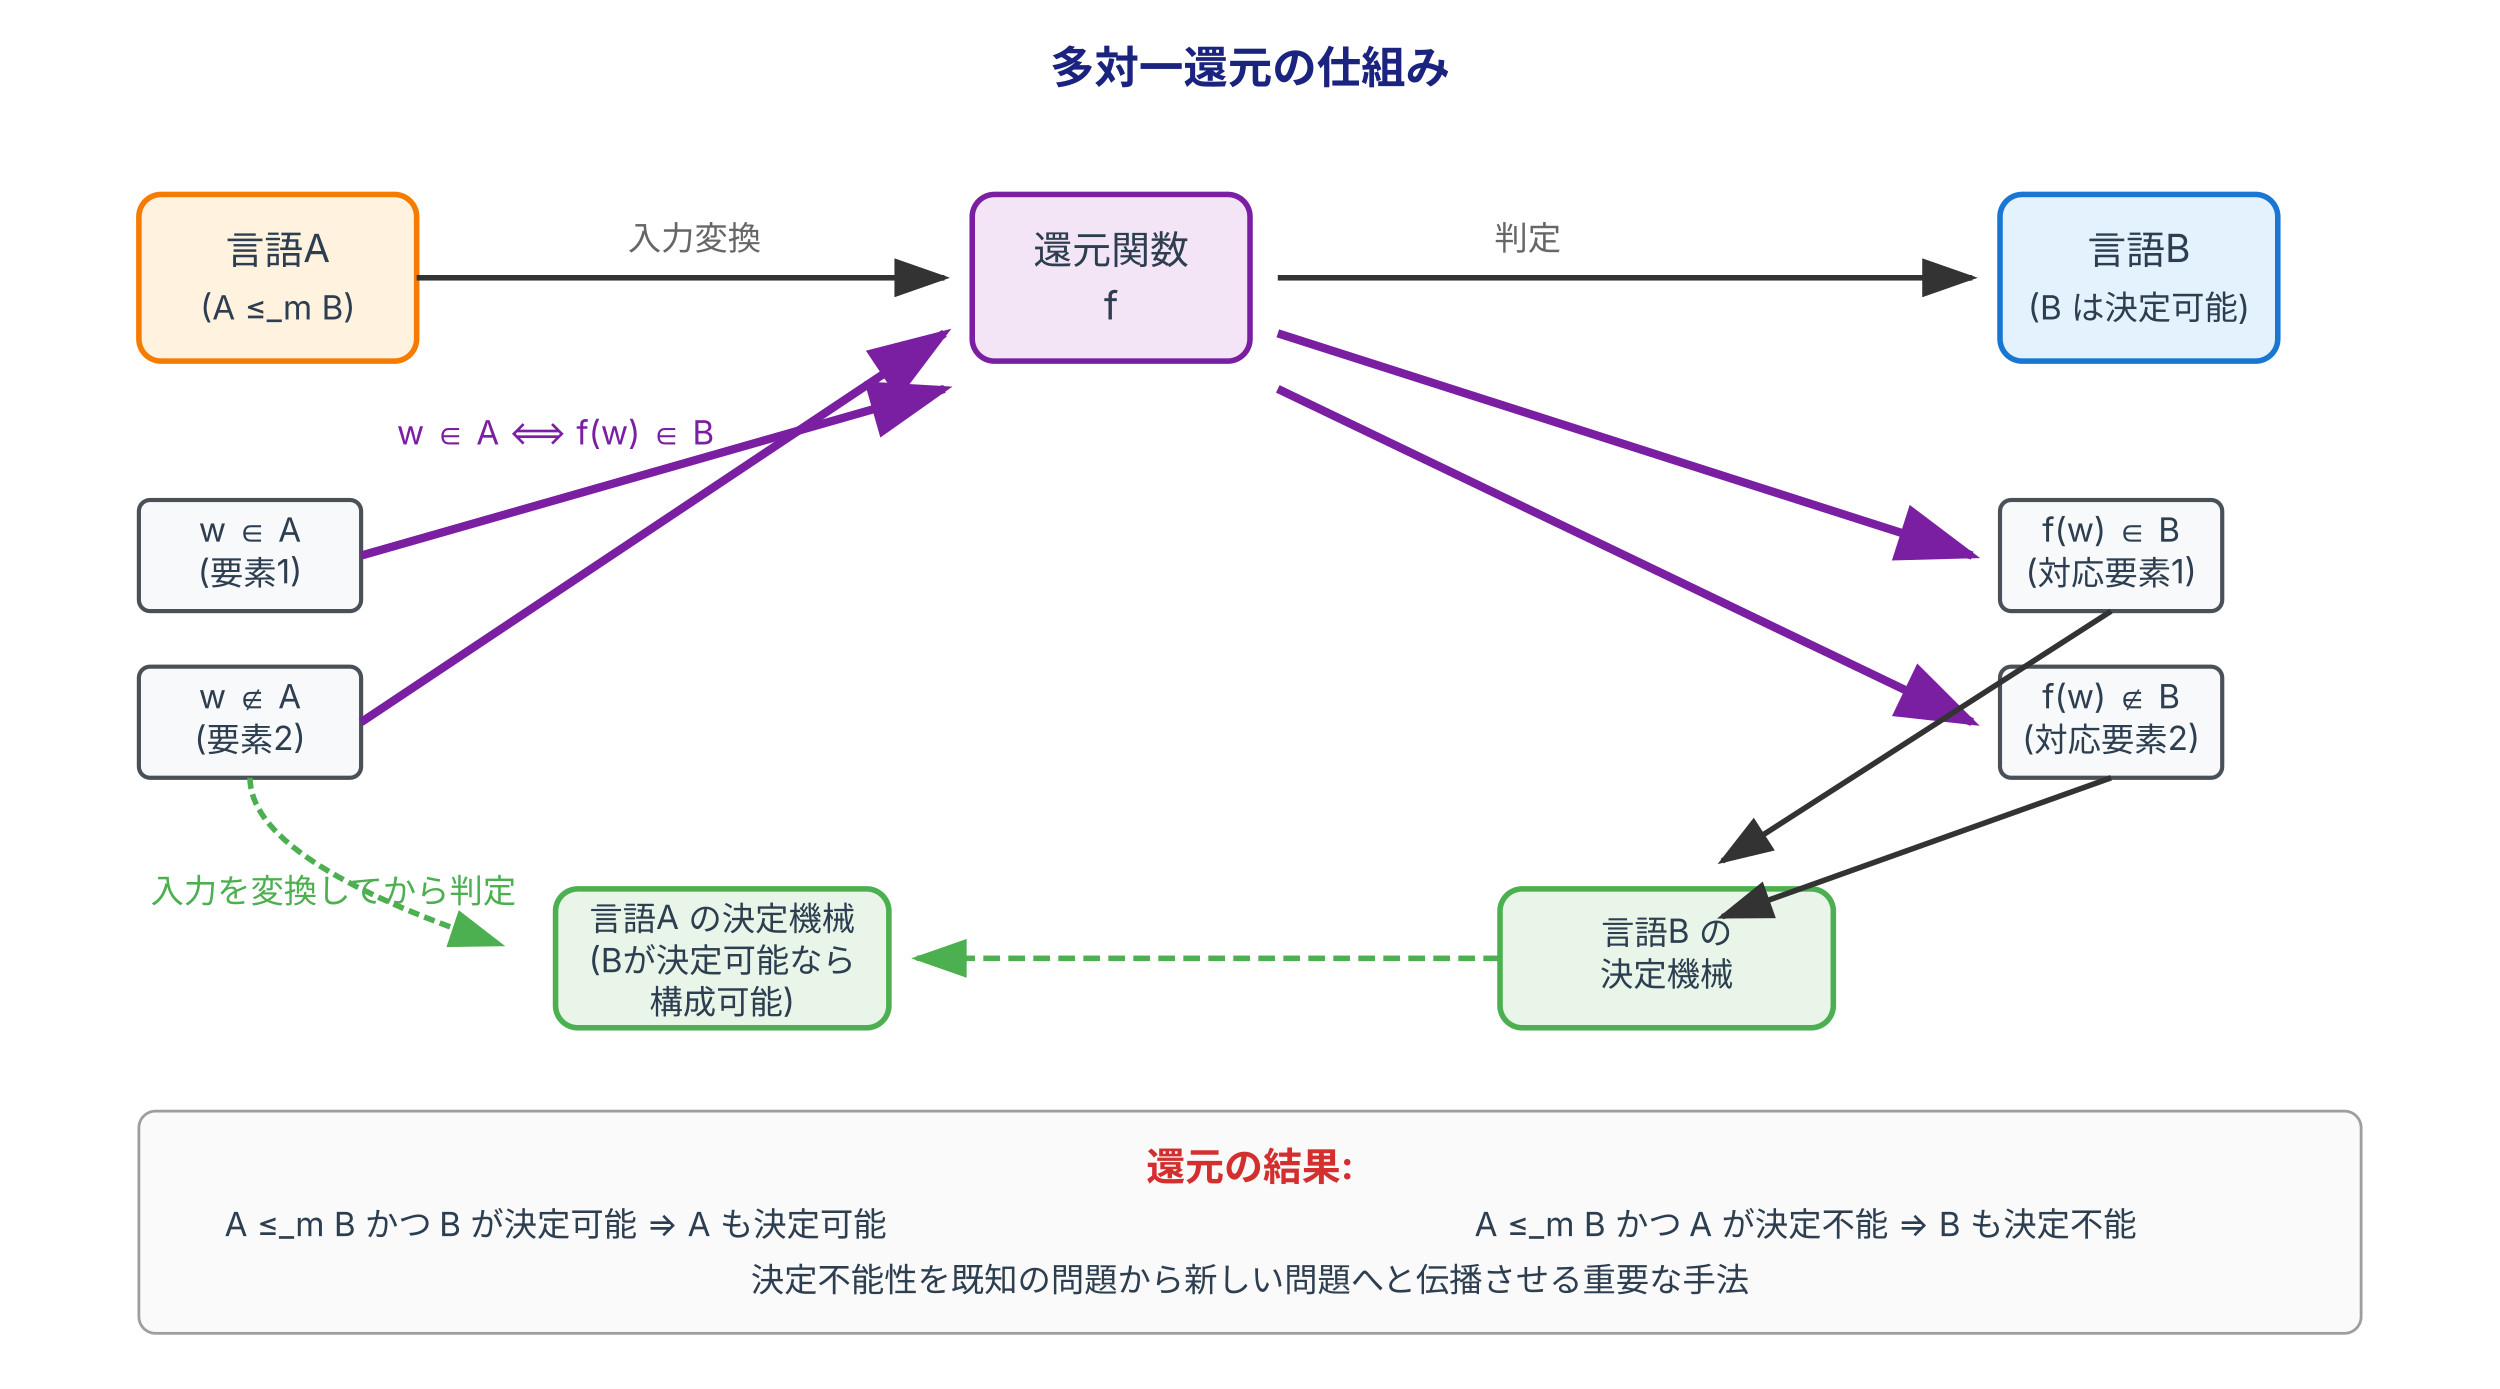
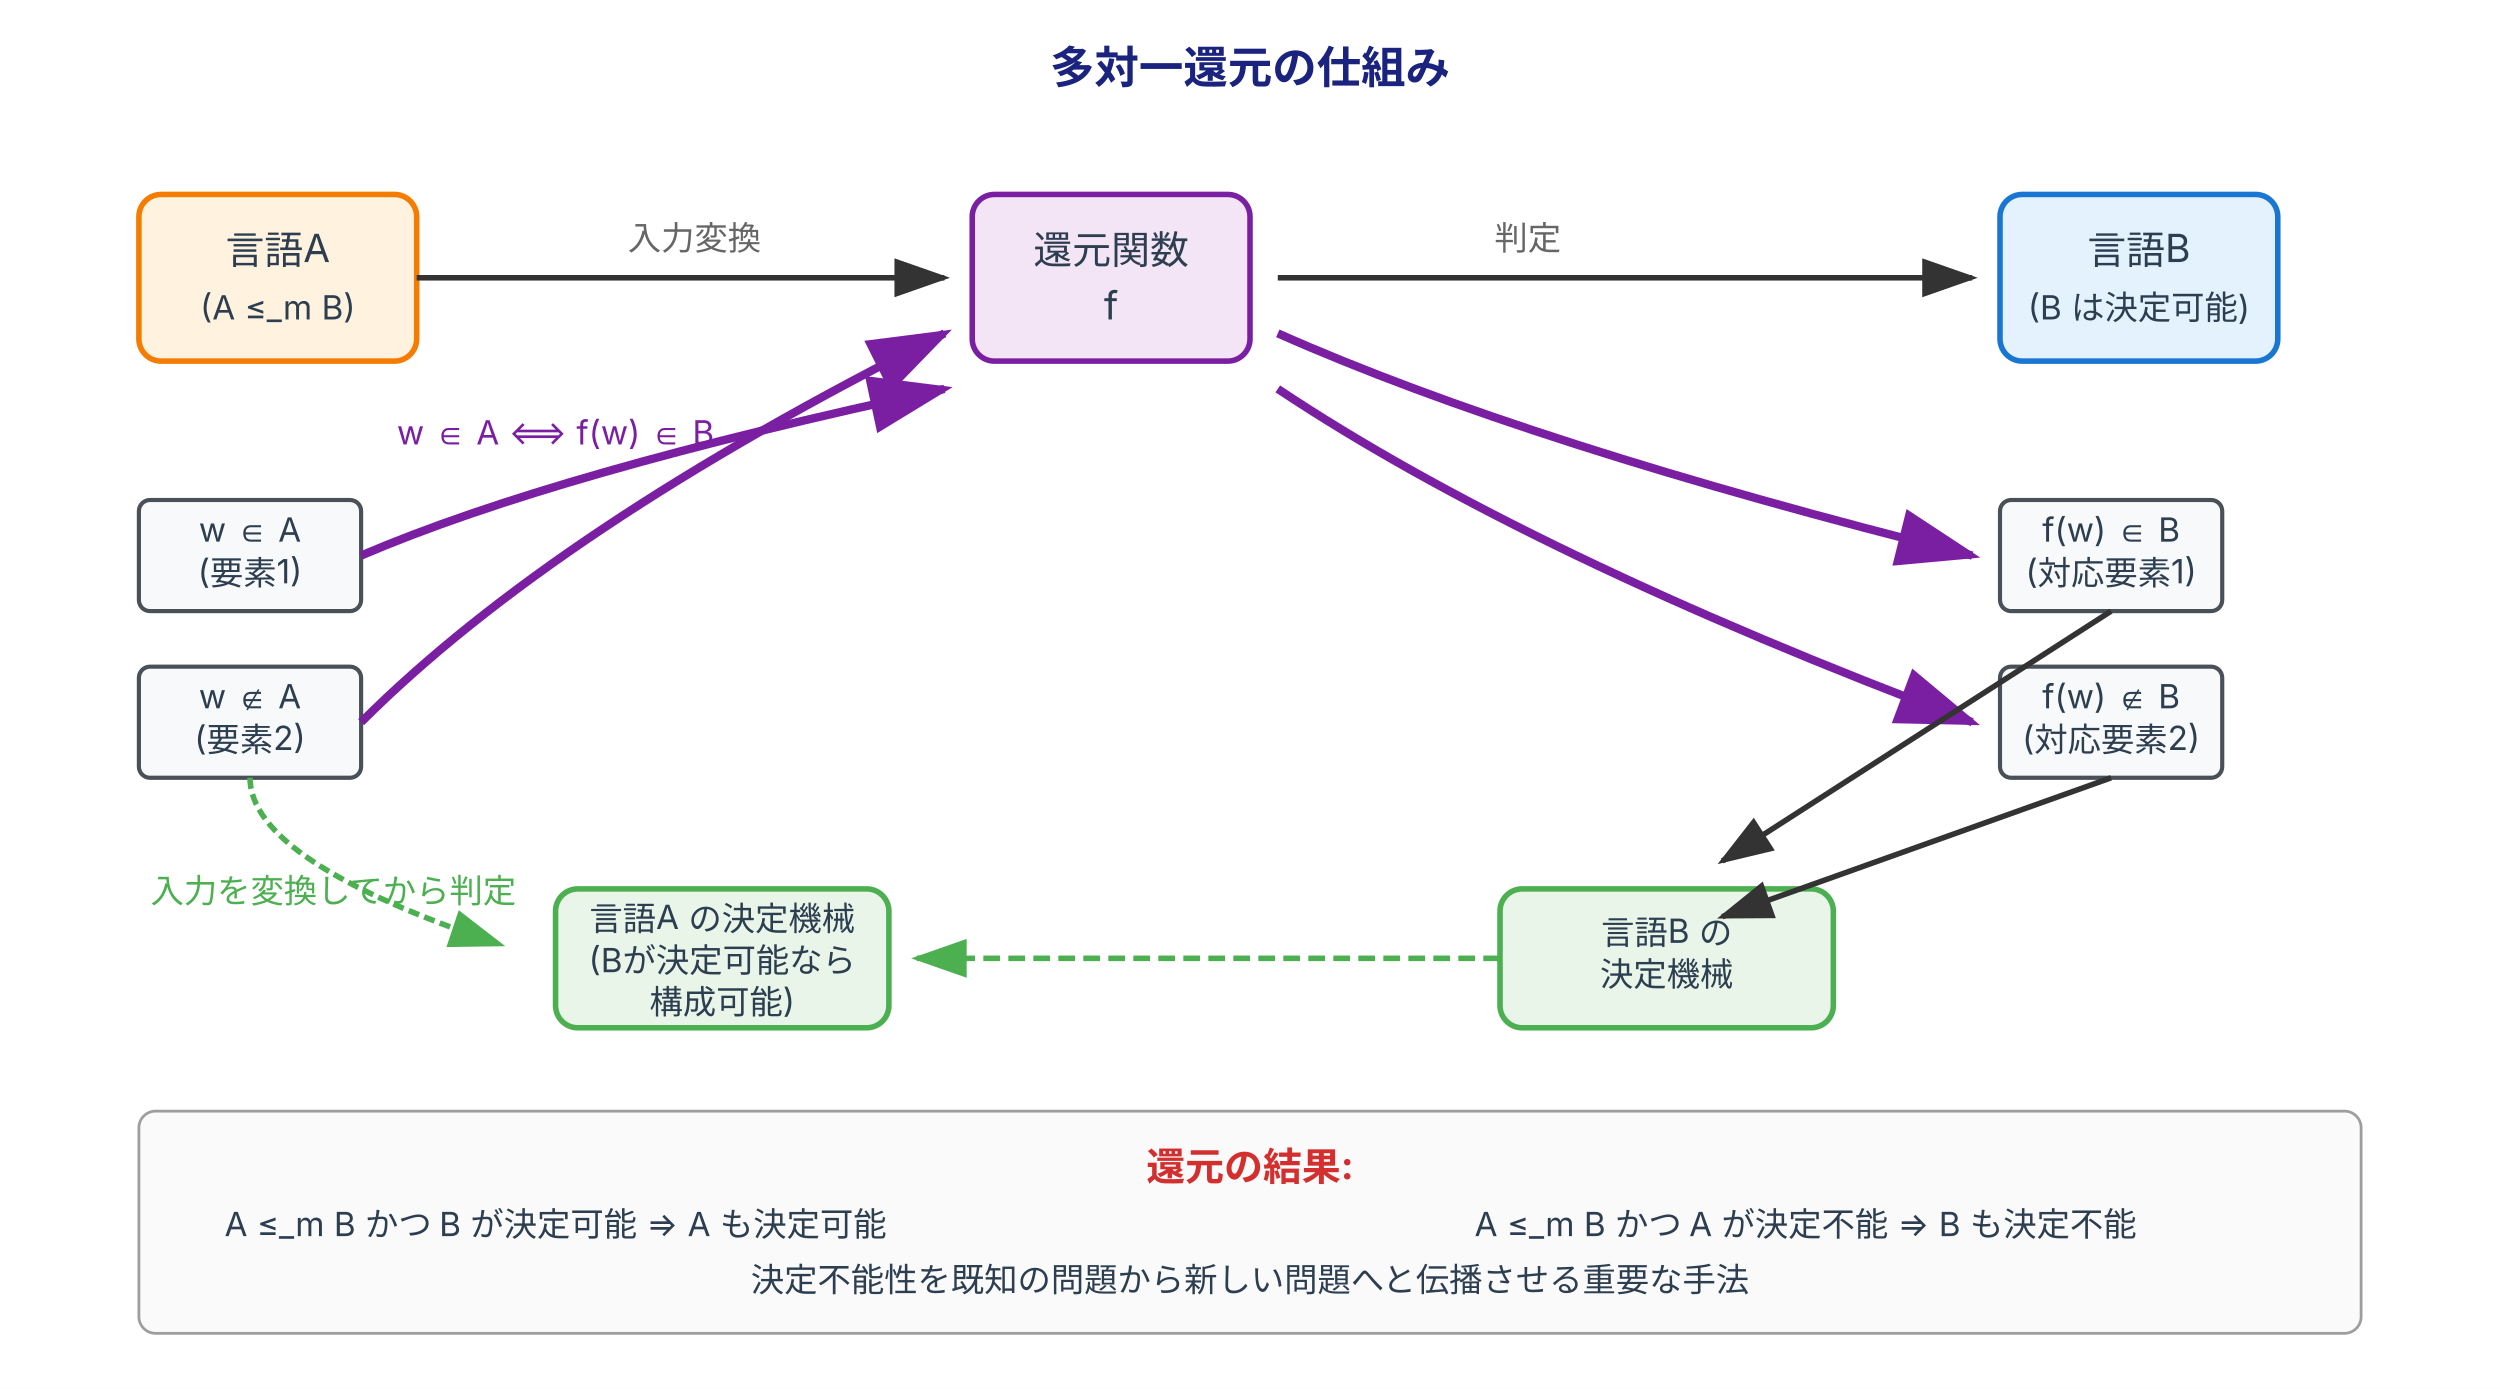
<svg xmlns="http://www.w3.org/2000/svg" width="900" height="500" viewBox="0 0 900 500" role="img" aria-labelledby="title" aria-describedby="desc">
  <defs>
    <style>
      .diagram-text { font-family: 'Inter', 'Helvetica', sans-serif; font-size: 14px; fill: #2c3e50; text-anchor: middle; }
      .small-text { font-size: 12px; }
      .large-text { font-size: 16px; font-weight: bold; }
      .language-box { fill: #fff3e0; stroke: #f57c00; stroke-width: 2; rx: 8; }
      .language-b-box { fill: #e3f2fd; stroke: #1976d2; stroke-width: 2; rx: 8; }
      .function-box { fill: #f3e5f5; stroke: #7b1fa2; stroke-width: 2; rx: 8; }
      .element-box { fill: #f8f9fa; stroke: #495057; stroke-width: 1.5; rx: 4; }
      .decider-box { fill: #e8f5e8; stroke: #4caf50; stroke-width: 2; rx: 8; }
      .note-box { fill: #fafafa; stroke: #9e9e9e; stroke-width: 1; rx: 6; }
      .arrow { stroke: #333; stroke-width: 2; fill: none; marker-end: url(#arrowhead); }
      .reduction-arrow { stroke: #7b1fa2; stroke-width: 3; fill: none; marker-end: url(#purple-arrow); }
      .construction-arrow { stroke: #4caf50; stroke-width: 2; stroke-dasharray: 6,3; fill: none; marker-end: url(#green-arrow); }
    </style>
    <marker id="arrowhead" markerWidth="10" markerHeight="7" refX="9" refY="3.5" orient="auto">
      <polygon points="0 0, 10 3.5, 0 7" fill="#333" />
    </marker>
    <marker id="purple-arrow" markerWidth="10" markerHeight="7" refX="9" refY="3.5" orient="auto">
      <polygon points="0 0, 10 3.5, 0 7" fill="#7b1fa2" />
    </marker>
    <marker id="green-arrow" markerWidth="10" markerHeight="7" refX="9" refY="3.5" orient="auto">
      <polygon points="0 0, 10 3.5, 0 7" fill="#4caf50" />
    </marker>
  </defs>
  <rect width="900" height="500" fill="#ffffff" />
  <text x="450" y="30" class="diagram-text large-text" style="fill: #1a237e;">多対一還元の仕組み</text>
  <rect x="50" y="70" width="100" height="60" class="language-box" />
  <text x="100" y="95" class="diagram-text">言語A</text>
  <text x="100" y="115" class="diagram-text small-text">(A ≤_m B)</text>
  <rect x="720" y="70" width="100" height="60" class="language-b-box" />
  <text x="770" y="95" class="diagram-text">言語B</text>
  <text x="770" y="115" class="diagram-text small-text">(B は決定可能)</text>
  <rect x="350" y="70" width="100" height="60" class="function-box" />
  <text x="400" y="95" class="diagram-text">還元関数</text>
  <text x="400" y="115" class="diagram-text">f</text>
  <rect x="50" y="180" width="80" height="40" class="element-box" />
  <text x="90" y="195" class="diagram-text small-text">w ∈ A</text>
  <text x="90" y="210" class="diagram-text small-text">(要素1)</text>
  <rect x="50" y="240" width="80" height="40" class="element-box" />
  <text x="90" y="255" class="diagram-text small-text">w ∉ A</text>
  <text x="90" y="270" class="diagram-text small-text">(要素2)</text>
  <rect x="720" y="180" width="80" height="40" class="element-box" />
  <text x="760" y="195" class="diagram-text small-text">f(w) ∈ B</text>
  <text x="760" y="210" class="diagram-text small-text">(対応要素1)</text>
  <rect x="720" y="240" width="80" height="40" class="element-box" />
  <text x="760" y="255" class="diagram-text small-text">f(w) ∉ B</text>
  <text x="760" y="270" class="diagram-text small-text">(対応要素2)</text>
  <rect x="540" y="320" width="120" height="50" class="decider-box" />
  <text x="600" y="340" class="diagram-text small-text">言語B の</text>
  <text x="600" y="355" class="diagram-text small-text">決定機械</text>
  <rect x="200" y="320" width="120" height="50" class="decider-box" />
  <text x="260" y="335" class="diagram-text small-text">言語A の決定機械</text>
  <text x="260" y="350" class="diagram-text small-text">(Bが決定可能なら</text>
  <text x="260" y="365" class="diagram-text small-text">構成可能)</text>
  <line x1="150" y1="100" x2="340" y2="100" class="arrow" />
  <line x1="460" y1="100" x2="710" y2="100" class="arrow" />
-   <line x1="130" y1="200" x2="340" y2="140" class="reduction-arrow" />
-   <line x1="130" y1="260" x2="340" y2="120" class="reduction-arrow" />
-   <line x1="460" y1="120" x2="710" y2="200" class="reduction-arrow" />
-   <line x1="460" y1="140" x2="710" y2="260" class="reduction-arrow" />
-   <line x1="760" y1="220" x2="620" y2="310" class="arrow" />
-   <line x1="760" y1="280" x2="620" y2="330" class="arrow" />
+   <path d="M 130 200 Q 200 170 340 140" class="reduction-arrow" />
+   <path d="M 130 260 Q 200 190 340 120" class="reduction-arrow" />
+   <path d="M 460 120 Q 550 160 710 200" class="reduction-arrow" />
+   <path d="M 460 140 Q 550 200 710 260" class="reduction-arrow" />
+   <path d="M 760 220 Q 690 265 620 310" class="arrow" />
+   <path d="M 760 280 Q 690 305 620 330" class="arrow" />
  <line x1="540" y1="345" x2="330" y2="345" class="construction-arrow" />
  <rect x="50" y="400" width="800" height="80" class="note-box" />
  <text x="450" y="425" class="diagram-text" style="fill: #d32f2f; font-weight: bold;">還元の結果:</text>
  <text x="200" y="445" class="diagram-text small-text">A ≤_m B かつ B が決定可能 ⇒ A も決定可能</text>
  <text x="650" y="445" class="diagram-text small-text">A ≤_m B かつ A が決定不能 ⇒ B も決定不能</text>
  <text x="450" y="465" class="diagram-text small-text">決定不能性を既知の問題から新しい問題へと伝播させる重要な手法</text>
  <text x="200" y="160" class="diagram-text small-text" style="fill: #7b1fa2;">w ∈ A ⟺ f(w) ∈ B</text>
  <text x="250" y="90" class="diagram-text small-text" style="fill: #666;">入力変換</text>
  <text x="550" y="90" class="diagram-text small-text" style="fill: #666;">判定</text>
  <path d="M 90 280 Q 90 310 180 340" stroke="#4caf50" stroke-width="2" stroke-dasharray="4,2" fill="none" marker-end="url(#green-arrow)" />
  <text x="120" y="325" class="diagram-text small-text" style="fill: #4caf50;">入力を変換してから判定</text>
</svg>
